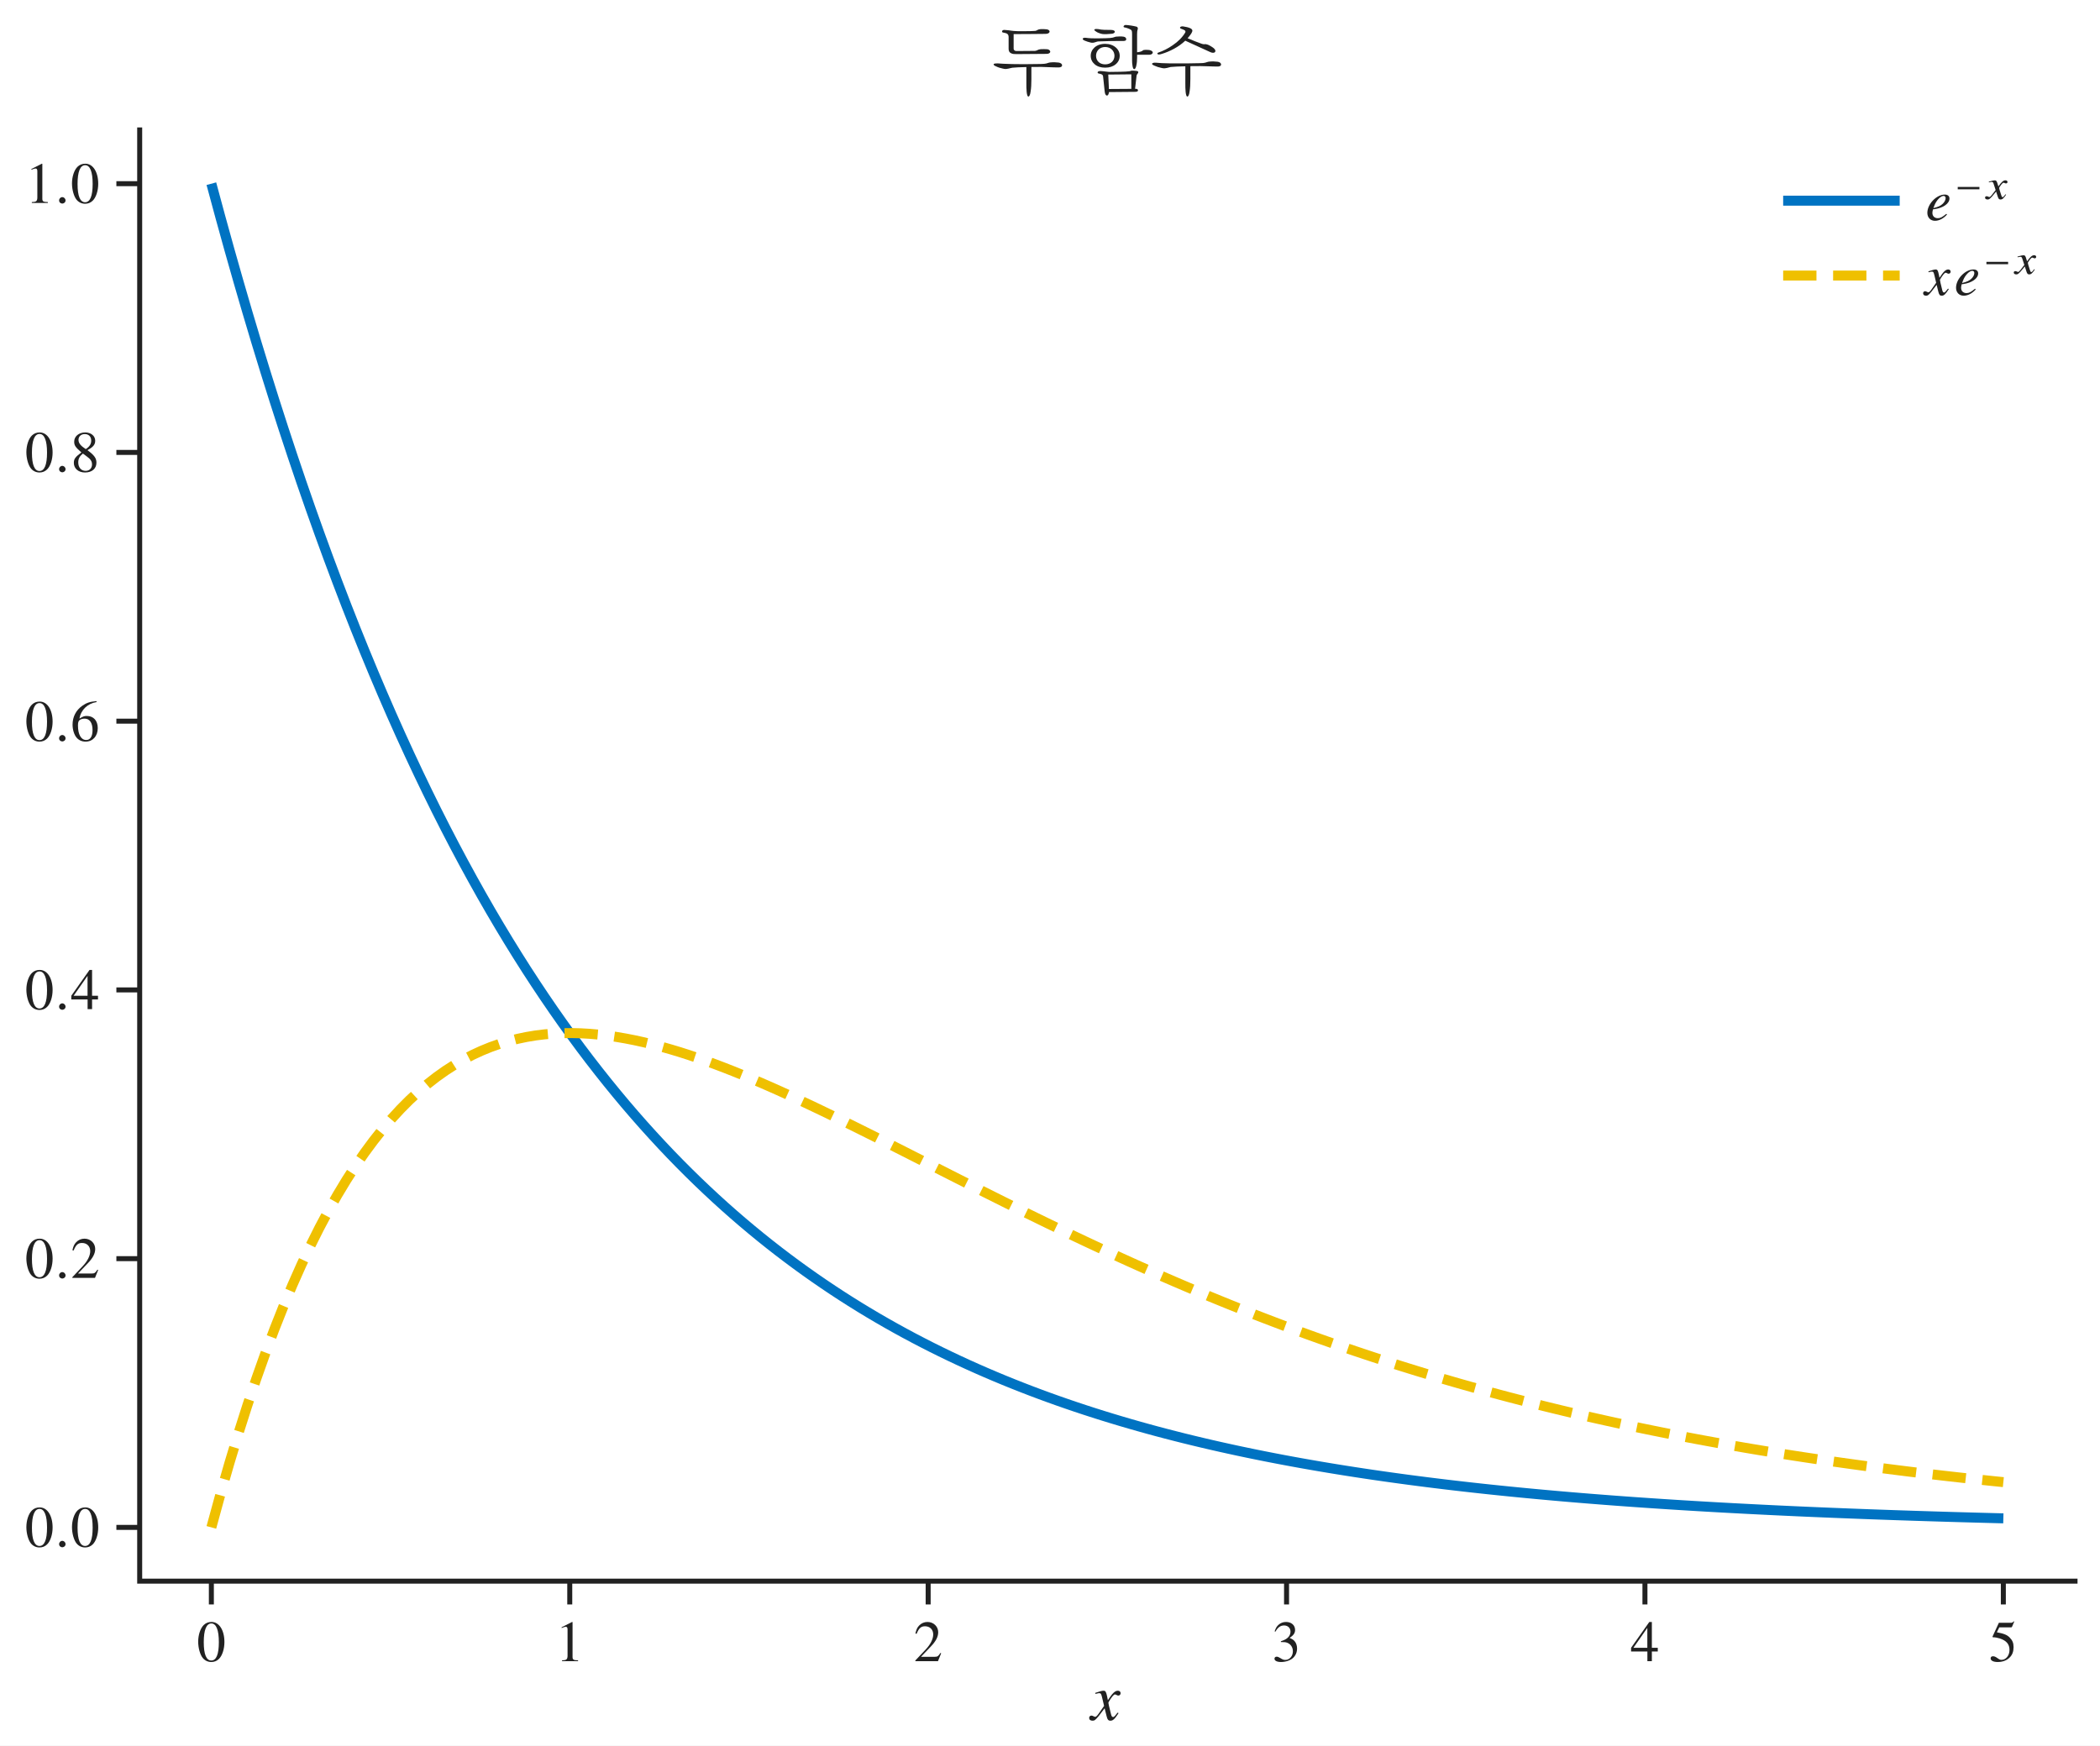
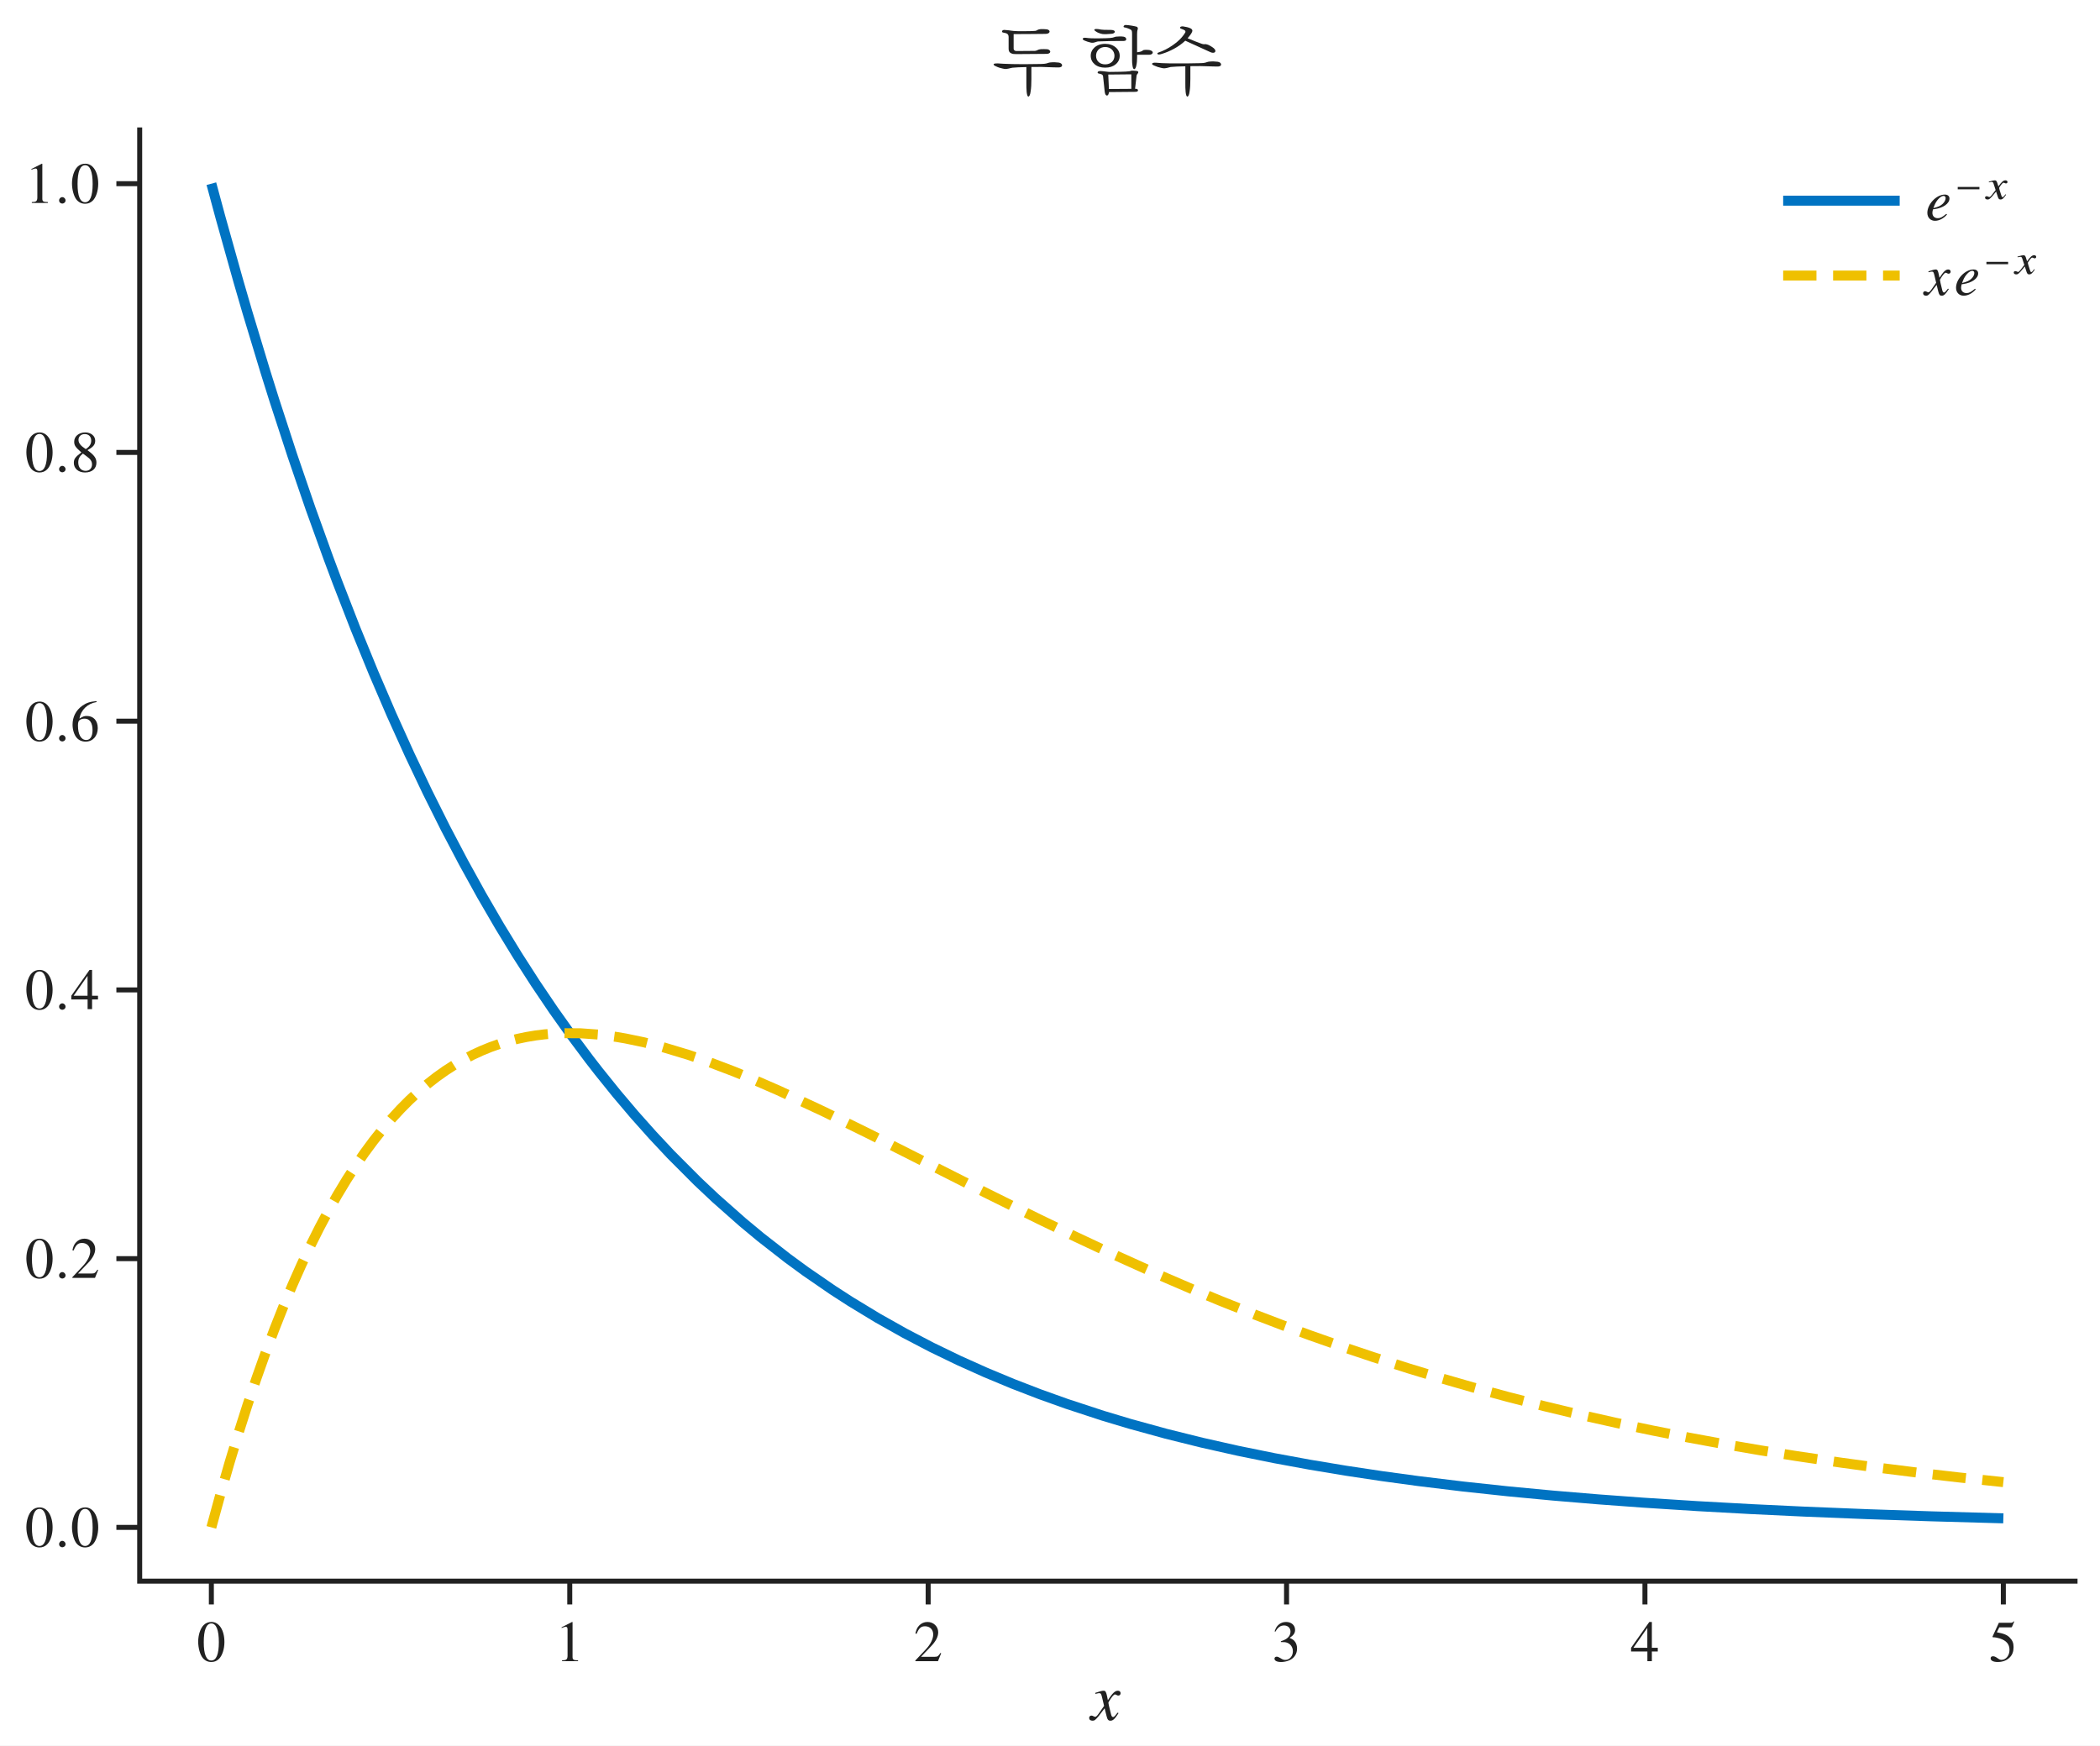
<svg xmlns="http://www.w3.org/2000/svg" xmlns:xlink="http://www.w3.org/1999/xlink" width="252.284pt" height="209.751pt" viewBox="0 0 252.284 209.751">
  <defs>
    <clipPath id="c0">
      <rect x="16.781" y="15.613" width="232.502" height="174.377" />
    </clipPath>
    <path id="g0" d="M4.724 -3.275C4.724 -5.31 3.821 -6.71 2.521 -6.71C1.975 -6.71 1.558 -6.541 1.191 -6.193C0.615 -5.638 0.238 -4.496 0.238 -3.335C0.238 -2.253 0.566 -1.092 1.032 -0.536C1.399 -0.099 1.906 0.139 2.481 0.139C2.988 0.139 3.414 -0.03 3.772 -0.377C4.347 -0.923 4.724 -2.074 4.724 -3.275ZM3.772 -3.256C3.772 -1.181 3.335 -0.119 2.481 -0.119C1.628 -0.119 1.191 -1.181 1.191 -3.246C1.191 -5.35 1.638 -6.452 2.491 -6.452C3.325 -6.452 3.772 -5.33 3.772 -3.256Z" />
    <path id="g1" d="M3.911 0L3.911 -0.149C3.127 -0.159 2.968 -0.258 2.968 -0.734L2.968 -6.69L2.888 -6.71L1.102 -5.806L1.102 -5.667C1.221 -5.717 1.33 -5.757 1.37 -5.777C1.548 -5.846 1.717 -5.886 1.816 -5.886C2.025 -5.886 2.114 -5.737 2.114 -5.419L2.114 -0.923C2.114 -0.596 2.035 -0.367 1.876 -0.278C1.727 -0.189 1.588 -0.159 1.171 -0.149L1.171 0L3.911 0Z" />
    <path id="g2" d="M4.715 -1.36L4.586 -1.409C4.218 -0.844 4.089 -0.754 3.643 -0.754L1.27 -0.754L2.938 -2.501C3.821 -3.424 4.208 -4.179 4.208 -4.953C4.208 -5.945 3.404 -6.71 2.372 -6.71C1.826 -6.71 1.31 -6.491 0.943 -6.094C0.625 -5.757 0.476 -5.439 0.308 -4.734L0.516 -4.685C0.913 -5.657 1.27 -5.975 1.955 -5.975C2.789 -5.975 3.355 -5.409 3.355 -4.576C3.355 -3.801 2.898 -2.878 2.064 -1.995L0.298 -0.119L0.298 0L4.169 0L4.715 -1.36Z" />
    <path id="g3" d="M4.288 -2.174C4.288 -2.68 4.129 -3.146 3.841 -3.454C3.643 -3.672 3.454 -3.792 3.017 -3.98C3.702 -4.447 3.95 -4.814 3.95 -5.35C3.95 -6.154 3.315 -6.71 2.402 -6.71C1.906 -6.71 1.469 -6.541 1.112 -6.223C0.814 -5.955 0.665 -5.697 0.447 -5.102L0.596 -5.062C1.002 -5.787 1.449 -6.114 2.074 -6.114C2.72 -6.114 3.166 -5.677 3.166 -5.052C3.166 -4.695 3.017 -4.337 2.769 -4.089C2.471 -3.792 2.194 -3.643 1.519 -3.404L1.519 -3.275C2.104 -3.275 2.332 -3.256 2.571 -3.166C3.186 -2.948 3.573 -2.382 3.573 -1.697C3.573 -0.864 3.007 -0.218 2.273 -0.218C2.005 -0.218 1.806 -0.288 1.439 -0.526C1.141 -0.705 0.973 -0.774 0.804 -0.774C0.576 -0.774 0.427 -0.635 0.427 -0.427C0.427 -0.079 0.854 0.139 1.548 0.139C2.313 0.139 3.097 -0.119 3.563 -0.526C4.03 -0.933 4.288 -1.509 4.288 -2.174Z" />
    <path id="g4" d="M4.685 -1.658L4.685 -2.293L3.672 -2.293L3.672 -6.71L3.236 -6.71L0.119 -2.293L0.119 -1.658L2.908 -1.658L2.908 0L3.672 0L3.672 -1.658L4.685 -1.658ZM2.898 -2.293L0.516 -2.293L2.898 -5.697L2.898 -2.293Z" />
    <path id="g5" d="M4.347 -6.759L4.258 -6.829C4.109 -6.62 4.01 -6.571 3.801 -6.571L1.727 -6.571L0.645 -4.218C0.635 -4.198 0.635 -4.169 0.635 -4.169C0.635 -4.119 0.675 -4.089 0.754 -4.089C1.072 -4.089 1.469 -4.02 1.876 -3.891C3.017 -3.524 3.543 -2.908 3.543 -1.926C3.543 -0.973 2.938 -0.228 2.164 -0.228C1.965 -0.228 1.797 -0.298 1.499 -0.516C1.181 -0.744 0.953 -0.844 0.744 -0.844C0.457 -0.844 0.318 -0.725 0.318 -0.476C0.318 -0.099 0.784 0.139 1.529 0.139C2.362 0.139 3.077 -0.129 3.573 -0.635C4.03 -1.082 4.238 -1.648 4.238 -2.402C4.238 -3.117 4.05 -3.573 3.553 -4.069C3.117 -4.506 2.551 -4.734 1.38 -4.943L1.797 -5.787L3.742 -5.787C3.901 -5.787 3.94 -5.806 3.97 -5.876L4.347 -6.759Z" />
    <path id="g6" d="M1.956 -0.427C1.956 -0.734 1.698 -0.993 1.4 -0.993C1.102 -0.993 0.854 -0.744 0.854 -0.427C0.854 -0.05 1.192 0.109 1.4 0.109C1.609 0.109 1.956 -0.06 1.956 -0.427Z" />
    <path id="g7" d="M4.645 -2.174C4.645 -3.444 3.921 -4.248 2.779 -4.248C2.342 -4.248 2.134 -4.179 1.509 -3.801C1.777 -5.3 2.888 -6.372 4.447 -6.63L4.427 -6.789C3.295 -6.69 2.72 -6.501 1.995 -5.995C0.923 -5.231 0.337 -4.099 0.337 -2.769C0.337 -1.906 0.605 -1.032 1.032 -0.536C1.409 -0.099 1.945 0.139 2.561 0.139C3.792 0.139 4.645 -0.804 4.645 -2.174ZM3.752 -1.836C3.752 -0.744 3.365 -0.139 2.67 -0.139C1.797 -0.139 1.261 -1.072 1.261 -2.61C1.261 -3.117 1.34 -3.394 1.538 -3.543C1.747 -3.702 2.055 -3.792 2.402 -3.792C3.256 -3.792 3.752 -3.077 3.752 -1.836Z" />
    <path id="g8" d="M4.417 -1.538C4.417 -2.303 4.079 -2.789 2.878 -3.682C3.861 -4.208 4.208 -4.625 4.208 -5.3C4.208 -6.114 3.494 -6.71 2.501 -6.71C1.419 -6.71 0.615 -6.045 0.615 -5.141C0.615 -4.496 0.804 -4.208 1.846 -3.295C0.774 -2.481 0.556 -2.174 0.556 -1.499C0.556 -0.536 1.34 0.139 2.462 0.139C3.653 0.139 4.417 -0.516 4.417 -1.538ZM3.662 -1.231C3.662 -0.586 3.216 -0.139 2.571 -0.139C1.816 -0.139 1.31 -0.715 1.31 -1.578C1.31 -2.213 1.529 -2.63 2.104 -3.097L2.7 -2.66C3.424 -2.144 3.662 -1.787 3.662 -1.231ZM3.524 -5.31C3.524 -4.744 3.246 -4.298 2.68 -3.921C2.63 -3.891 2.63 -3.891 2.591 -3.861C1.707 -4.437 1.35 -4.893 1.35 -5.449C1.35 -6.025 1.797 -6.432 2.422 -6.432C3.097 -6.432 3.524 -5.995 3.524 -5.31Z" />
    <path id="g9" d="M4.129 -1.022L3.99 -1.102C3.911 -1.002 3.861 -0.953 3.772 -0.834C3.543 -0.536 3.434 -0.437 3.305 -0.437C3.166 -0.437 3.077 -0.566 3.007 -0.844C2.988 -0.933 2.978 -0.983 2.968 -1.002C2.729 -1.935 2.61 -2.471 2.61 -2.62C3.047 -3.385 3.404 -3.821 3.583 -3.821C3.643 -3.821 3.732 -3.792 3.821 -3.742C3.94 -3.672 4.01 -3.653 4.099 -3.653C4.298 -3.653 4.437 -3.801 4.437 -4.01C4.437 -4.228 4.268 -4.377 4.03 -4.377C3.593 -4.377 3.226 -4.02 2.531 -2.958L2.422 -3.504C2.283 -4.179 2.174 -4.377 1.906 -4.377C1.677 -4.377 1.36 -4.298 0.744 -4.089L0.635 -4.05L0.675 -3.901L0.844 -3.94C1.032 -3.99 1.151 -4.01 1.231 -4.01C1.479 -4.01 1.538 -3.921 1.677 -3.325L1.965 -2.104L1.151 -0.943C0.943 -0.645 0.754 -0.466 0.645 -0.466C0.586 -0.466 0.486 -0.496 0.387 -0.556C0.258 -0.625 0.159 -0.655 0.069 -0.655C-0.129 -0.655 -0.268 -0.506 -0.268 -0.308C-0.268 -0.05 -0.079 0.109 0.228 0.109C0.536 0.109 0.655 0.02 1.151 -0.576L2.045 -1.747L2.342 -0.556C2.471 -0.04 2.6 0.109 2.918 0.109C3.295 0.109 3.553 -0.129 4.129 -1.022Z" />
    <path id="g10" d="M5.131 -2.331C5.619 -2.331 6.127 -2.341 6.456 -2.341C6.785 -2.331 7.173 -2.311 7.572 -2.301L8.149 -2.281C8.339 -2.271 8.528 -2.271 8.707 -2.271C8.976 -2.262 9.215 -2.351 9.215 -2.56C9.215 -2.73 9.036 -2.879 8.757 -2.919C8.428 -2.959 8.09 -2.979 7.661 -2.939C7.542 -2.929 7.432 -2.899 7.342 -2.869C7.233 -2.839 7.153 -2.8 7.073 -2.79C6.994 -2.76 6.715 -2.74 6.366 -2.73C6.087 -2.72 5.42 -2.71 4.672 -2.71L3.547 -2.71C3.168 -2.71 2.839 -2.71 2.56 -2.72C1.574 -2.75 1.086 -2.77 0.648 -2.809C0.379 -2.819 0.189 -2.79 0.12 -2.72C0.07 -2.64 0.149 -2.521 0.458 -2.401C0.697 -2.281 1.046 -2.172 1.275 -2.132C1.594 -2.052 1.743 -2.052 1.943 -2.092C2.002 -2.102 2.062 -2.112 2.112 -2.122L2.271 -2.162C2.361 -2.192 2.471 -2.202 2.6 -2.232C2.949 -2.271 3.706 -2.311 4.463 -2.321L4.463 -0.149C4.463 0.209 4.463 0.648 4.503 0.996C4.543 1.355 4.613 1.614 4.732 1.604C4.862 1.604 4.981 1.345 5.031 0.917C5.101 0.508 5.131 -0.08 5.131 -0.727L5.131 -2.331ZM3.148 -4.453C2.949 -4.453 2.77 -4.553 2.77 -4.792L2.77 -6.705C3.258 -6.705 4.035 -6.715 4.832 -6.715C5.619 -6.725 6.436 -6.735 7.024 -6.735C7.342 -6.735 7.512 -6.854 7.552 -7.014C7.562 -7.163 7.442 -7.303 7.163 -7.342C6.914 -7.372 6.645 -7.372 6.406 -7.372C6.247 -7.362 6.057 -7.323 5.938 -7.253C5.888 -7.213 5.758 -7.143 5.639 -7.133C5.29 -7.103 4.712 -7.093 4.144 -7.093C3.587 -7.083 3.039 -7.093 2.79 -7.123C2.58 -7.133 2.341 -7.183 2.112 -7.213C1.873 -7.243 1.654 -7.263 1.524 -7.263C1.355 -7.253 1.265 -7.203 1.235 -7.093C1.205 -6.984 1.265 -6.924 1.405 -6.904C1.883 -6.824 2.102 -6.725 2.102 -6.296L2.102 -4.752C2.102 -4.433 2.222 -4.254 2.421 -4.164C2.61 -4.055 2.869 -4.045 3.118 -4.045L7.113 -4.075C7.422 -4.075 7.601 -4.174 7.641 -4.334C7.651 -4.463 7.532 -4.653 7.253 -4.692C6.974 -4.722 6.665 -4.702 6.416 -4.702C6.257 -4.692 6.077 -4.653 5.958 -4.583C5.888 -4.543 5.699 -4.473 5.579 -4.473L3.148 -4.453Z" />
    <path id="g11" d="M3.736 -1.674C3.616 -1.674 3.417 -1.694 3.208 -1.724C2.979 -1.753 2.74 -1.783 2.531 -1.793C2.291 -1.793 2.162 -1.743 2.132 -1.644C2.102 -1.544 2.152 -1.484 2.262 -1.465C2.63 -1.385 2.809 -1.345 2.849 -1.076L3.059 0.897C3.098 1.295 3.208 1.465 3.367 1.465C3.517 1.465 3.597 1.275 3.636 1.006L7.024 0.976C7.263 0.976 7.492 0.966 7.492 0.767C7.492 0.648 7.372 0.588 7.293 0.578C7.213 0.578 7.143 0.568 7.103 0.568L7.303 -1.166C7.313 -1.255 7.362 -1.365 7.442 -1.445C7.562 -1.564 7.601 -1.753 7.333 -1.803C7.133 -1.843 6.824 -1.843 6.665 -1.843C6.595 -1.843 6.545 -1.813 6.496 -1.803C6.446 -1.773 6.386 -1.763 6.336 -1.763C6.167 -1.733 5.669 -1.704 5.151 -1.694C4.623 -1.684 4.055 -1.674 3.736 -1.674ZM3.128 -2.242C3.696 -2.242 4.164 -2.391 4.523 -2.69C4.882 -2.989 5.061 -3.367 5.061 -3.826C5.061 -4.264 4.872 -4.653 4.523 -4.941C4.194 -5.23 3.696 -5.41 3.128 -5.41C2.54 -5.41 2.052 -5.23 1.724 -4.941C1.395 -4.653 1.205 -4.264 1.205 -3.826C1.205 -3.367 1.385 -2.989 1.733 -2.69C2.082 -2.391 2.55 -2.242 3.128 -2.242ZM6.605 -1.355L6.605 0.578L3.626 0.598L3.537 -1.325L6.605 -1.355ZM7.372 -6.695C7.372 -6.924 7.382 -7.133 7.462 -7.372C7.512 -7.542 7.402 -7.651 7.313 -7.691C7.123 -7.741 6.854 -7.801 6.585 -7.841C6.306 -7.88 6.037 -7.92 5.848 -7.92C5.729 -7.92 5.629 -7.841 5.589 -7.771C5.549 -7.691 5.569 -7.601 5.719 -7.592C5.998 -7.542 6.326 -7.412 6.555 -7.283C6.685 -7.173 6.705 -7.064 6.705 -6.635L6.705 -3.238C6.705 -3.009 6.715 -2.72 6.765 -2.471C6.804 -2.222 6.874 -2.032 6.994 -2.042C7.113 -2.042 7.223 -2.252 7.273 -2.54C7.342 -2.829 7.372 -3.218 7.372 -3.587L7.372 -3.955L8.966 -3.955C9.245 -3.955 9.425 -4.075 9.455 -4.224C9.484 -4.354 9.345 -4.513 9.026 -4.583C8.887 -4.603 8.717 -4.613 8.518 -4.613C8.329 -4.613 8.199 -4.583 8.139 -4.533C7.97 -4.364 7.572 -4.304 7.372 -4.294L7.372 -6.695ZM3.128 -4.991C3.875 -4.991 4.364 -4.453 4.364 -3.826C4.364 -3.178 3.885 -2.68 3.128 -2.68C2.371 -2.68 1.913 -3.178 1.913 -3.826C1.913 -4.453 2.381 -4.991 3.128 -4.991ZM4.125 -6.237C3.995 -6.197 3.606 -6.167 3.178 -6.157C2.77 -6.147 2.321 -6.137 2.092 -6.137C1.604 -6.127 0.976 -6.147 0.548 -6.217C0.07 -6.257 0 -5.998 0.399 -5.838C0.588 -5.758 0.976 -5.619 1.205 -5.579C1.325 -5.549 1.415 -5.549 1.494 -5.559C1.574 -5.559 1.634 -5.569 1.704 -5.599L1.823 -5.629L1.943 -5.669C2.022 -5.699 2.102 -5.719 2.192 -5.729C2.471 -5.738 3.078 -5.768 3.716 -5.778C4.045 -5.788 4.364 -5.788 4.672 -5.788L5.46 -5.788C5.699 -5.788 5.918 -5.808 5.928 -6.017C5.928 -6.207 5.798 -6.326 5.559 -6.366C5.28 -6.406 4.892 -6.406 4.563 -6.366L4.443 -6.336L4.324 -6.296C4.244 -6.267 4.174 -6.247 4.125 -6.237ZM2.202 -7.372C2.012 -7.402 1.833 -7.392 1.743 -7.352C1.654 -7.303 1.654 -7.213 1.843 -7.093C2.082 -6.894 2.521 -6.755 2.77 -6.715C3.118 -6.675 3.477 -6.705 3.955 -6.745C4.234 -6.755 4.413 -6.884 4.413 -7.014C4.423 -7.133 4.264 -7.263 3.866 -7.263C3.218 -7.263 2.75 -7.253 2.202 -7.372Z" />
    <path id="g12" d="M5.131 -2.441C5.649 -2.441 6.107 -2.451 6.456 -2.451C6.785 -2.441 7.173 -2.431 7.572 -2.421L8.149 -2.401C8.339 -2.391 8.528 -2.391 8.707 -2.391C8.976 -2.381 9.215 -2.461 9.215 -2.66C9.215 -2.849 9.036 -2.989 8.757 -3.029C8.428 -3.068 8.09 -3.088 7.661 -3.049C7.542 -3.039 7.432 -3.009 7.342 -2.979C7.233 -2.949 7.153 -2.909 7.073 -2.899C6.994 -2.869 6.715 -2.839 6.366 -2.839C6.087 -2.829 5.4 -2.819 4.643 -2.809C3.875 -2.8 3.049 -2.8 2.501 -2.809C1.514 -2.819 1.026 -2.859 0.588 -2.899C0.319 -2.919 0.139 -2.889 0.06 -2.8C-0.02 -2.71 0.09 -2.61 0.389 -2.491C0.628 -2.381 0.976 -2.262 1.215 -2.222C1.534 -2.142 1.684 -2.142 1.883 -2.182C2.002 -2.192 2.092 -2.222 2.202 -2.252C2.291 -2.281 2.401 -2.301 2.521 -2.331C2.879 -2.371 3.706 -2.411 4.463 -2.421L4.463 -0.149C4.463 0.209 4.463 0.648 4.503 0.996C4.543 1.355 4.613 1.614 4.732 1.604C4.862 1.604 4.981 1.345 5.031 0.917C5.101 0.508 5.131 -0.08 5.131 -0.727L5.131 -2.441ZM4.762 -6.157C4.892 -6.286 5.061 -6.506 5.22 -6.735C5.27 -6.824 5.36 -6.954 5.39 -7.083C5.42 -7.203 5.38 -7.333 5.191 -7.452C4.902 -7.611 4.443 -7.691 4.164 -7.731C3.726 -7.771 3.636 -7.492 3.915 -7.412C4.154 -7.333 4.334 -7.253 4.413 -7.183C4.493 -7.073 4.493 -7.004 4.453 -6.924C4.085 -6.286 3.487 -5.699 2.819 -5.25C2.172 -4.782 1.455 -4.443 0.887 -4.254C0.737 -4.204 0.697 -4.134 0.777 -4.045C0.857 -3.965 1.046 -3.975 1.345 -4.075C2.391 -4.394 3.577 -4.991 4.453 -5.828C4.802 -5.669 5.469 -5.37 6.137 -5.061C6.785 -4.772 7.442 -4.463 7.731 -4.334C8.04 -4.174 8.289 -4.194 8.399 -4.304C8.508 -4.423 8.488 -4.613 8.249 -4.822C8.05 -4.991 7.721 -5.181 7.482 -5.29C7.362 -5.33 7.263 -5.36 7.183 -5.37C7.103 -5.37 7.024 -5.36 6.944 -5.36C6.854 -5.36 6.755 -5.38 6.635 -5.42C6.506 -5.46 6.127 -5.599 5.758 -5.748C5.37 -5.898 4.961 -6.067 4.762 -6.157Z" />
    <path id="g13" d="M3.822 -0.963L3.703 -1.082C2.988 -0.496 2.68 -0.337 2.244 -0.337C1.688 -0.337 1.321 -0.695 1.321 -1.241C1.321 -1.39 1.34 -1.529 1.42 -1.846L1.698 -1.886C3.187 -2.094 4.239 -2.849 4.239 -3.702C4.239 -4.119 3.941 -4.377 3.445 -4.377C2.015 -4.377 0.457 -2.749 0.457 -1.251C0.457 -0.447 0.993 0.109 1.767 0.109C2.472 0.109 3.236 -0.288 3.822 -0.963ZM3.584 -3.762C3.584 -3.454 3.395 -3.097 3.087 -2.799C2.72 -2.452 2.343 -2.273 1.489 -2.064L1.658 -2.501C1.996 -3.385 2.73 -4.149 3.236 -4.149C3.445 -4.149 3.584 -4 3.584 -3.762Z" />
    <path id="g14" d="M6.096 -2.273L6.096 -2.829L1.014 -2.829L1.014 -2.273L6.096 -2.273Z" />
    <path id="g15" d="M5.213 -1.022L5.064 -1.102C4.995 -1.002 4.945 -0.953 4.856 -0.834C4.627 -0.536 4.518 -0.437 4.389 -0.437C4.25 -0.437 4.171 -0.566 4.092 -0.844C4.072 -0.933 4.052 -0.983 4.042 -1.002C3.724 -1.935 3.575 -2.471 3.575 -2.62C4.032 -3.385 4.409 -3.821 4.608 -3.821C4.667 -3.821 4.776 -3.792 4.876 -3.742C5.005 -3.672 5.084 -3.653 5.183 -3.653C5.402 -3.653 5.551 -3.801 5.541 -4.01C5.531 -4.228 5.342 -4.377 5.064 -4.377C4.568 -4.377 4.161 -4.02 3.407 -2.958L3.228 -3.504C3.049 -4.179 2.9 -4.377 2.593 -4.377C2.325 -4.377 1.967 -4.298 1.263 -4.089L1.144 -4.05L1.203 -3.901L1.382 -3.94C1.59 -3.99 1.729 -4.01 1.829 -4.01C2.116 -4.01 2.186 -3.921 2.364 -3.325L2.762 -2.104L1.868 -0.943C1.65 -0.645 1.431 -0.466 1.302 -0.466C1.243 -0.466 1.134 -0.496 1.015 -0.556C0.866 -0.625 0.757 -0.655 0.647 -0.655C0.429 -0.655 0.27 -0.506 0.28 -0.308C0.29 -0.05 0.518 0.109 0.866 0.109C1.213 0.109 1.342 0.02 1.898 -0.576L2.871 -1.747L3.258 -0.556C3.427 -0.04 3.556 0.109 3.913 0.109C4.33 0.109 4.618 -0.129 5.213 -1.022Z" />
  </defs>
  <path d="M0 0L252.284 0L252.284 209.751L0 209.751Z" fill="#ffffff" />
-   <path d="M25.392 22.071L26.474 26.078L27.556 29.985L28.638 33.794L29.719 37.51L30.801 41.133L31.883 44.666L32.965 48.112L34.047 51.472L35.129 54.749L36.21 57.944L37.292 61.06L38.374 64.099L39.456 67.062L40.538 69.952L41.619 72.771L42.701 75.519L43.783 78.199L44.865 80.812L45.947 83.361L47.028 85.847L48.11 88.27L49.192 90.634L50.274 92.939L51.356 95.187L52.437 97.379L53.519 99.517L54.601 101.601L55.683 103.634L56.765 105.617L57.846 107.55L58.928 109.435L60.01 111.274L61.092 113.067L62.174 114.815L63.255 116.52L64.337 118.183L65.419 119.804L66.501 121.386L67.583 122.928L68.665 124.431L69.746 125.898L70.828 127.328L71.91 128.722L72.992 130.082L74.074 131.409L75.155 132.702L76.237 133.963L77.319 135.193L78.401 136.392L79.483 137.562L80.564 138.703L81.646 139.815L82.728 140.9L83.81 141.958L84.892 142.989L85.974 143.995L87.055 144.976L88.137 145.933L89.219 146.866L90.301 147.775L91.383 148.663L92.464 149.528L93.546 150.371L94.628 151.194L95.71 151.997L96.792 152.779L97.873 153.542L98.955 154.286L100.037 155.012L101.119 155.72L102.201 156.41L103.282 157.083L104.364 157.739L105.446 158.379L106.528 159.003L107.61 159.612L108.692 160.205L109.773 160.784L110.855 161.348L111.937 161.899L113.019 162.435L114.101 162.959L115.182 163.469L116.264 163.967L117.346 164.453L118.428 164.926L119.51 165.388L120.591 165.838L121.673 166.277L122.755 166.705L123.837 167.123L124.919 167.53L126.001 167.927L127.082 168.314L128.164 168.691L129.246 169.06L130.328 169.419L131.41 169.769L132.491 170.11L133.573 170.443L134.655 170.768L135.737 171.085L136.819 171.394L137.9 171.695L138.982 171.989L140.064 172.275L141.146 172.554L142.228 172.827L143.309 173.092L144.391 173.351L145.473 173.604L146.555 173.85L147.637 174.09L148.719 174.325L149.8 174.553L150.882 174.776L151.964 174.993L153.046 175.205L154.127 175.412L155.209 175.613L156.291 175.81L157.373 176.001L158.455 176.188L159.537 176.37L160.618 176.548L161.7 176.721L162.782 176.89L163.864 177.055L164.946 177.216L166.027 177.372L167.109 177.525L168.191 177.674L169.273 177.82L170.355 177.961L171.436 178.1L172.518 178.234L173.6 178.366L174.682 178.494L175.764 178.619L176.845 178.741L177.927 178.86L179.009 178.976L180.091 179.089L181.173 179.199L182.255 179.306L183.336 179.411L184.418 179.513L185.5 179.613L186.582 179.71L187.664 179.805L188.745 179.898L189.827 179.988L190.909 180.076L191.991 180.161L193.073 180.245L194.155 180.327L195.236 180.406L196.318 180.484L197.4 180.559L198.482 180.633L199.564 180.705L200.645 180.775L201.727 180.844L202.809 180.91L203.891 180.975L204.973 181.039L206.054 181.101L207.136 181.161L208.218 181.22L209.3 181.277L210.382 181.333L211.463 181.387L212.545 181.441L213.627 181.493L214.709 181.543L215.791 181.593L216.873 181.641L217.954 181.688L219.036 181.733L220.118 181.778L221.2 181.821L222.281 181.864L223.363 181.905L224.445 181.946L225.527 181.985L226.609 182.023L227.69 182.061L228.772 182.097L229.854 182.133L230.936 182.167L232.018 182.201L233.1 182.234L234.181 182.267L235.263 182.298L236.345 182.328L237.427 182.358L238.509 182.387L239.59 182.416L240.672 182.444" fill="none" stroke="#0073c2" stroke-width="1.2" stroke-linejoin="round" clip-path="url(#c0)" />
-   <path d="M25.392 183.531L26.474 179.575L27.556 175.815L28.638 172.245L29.719 168.856L30.801 165.642L31.883 162.597L32.965 159.714L34.047 156.987L35.129 154.41L36.21 151.977L37.292 149.683L38.374 147.522L39.456 145.489L40.538 143.579L41.619 141.787L42.701 140.109L43.783 138.54L44.865 137.076L45.947 135.712L47.028 134.444L48.11 133.268L49.192 132.181L50.274 131.179L51.356 130.258L52.437 129.416L53.519 128.648L54.601 127.951L55.683 127.322L56.765 126.759L57.846 126.259L58.928 125.818L60.01 125.435L61.092 125.106L62.174 124.829L63.255 124.602L64.337 124.422L65.419 124.288L66.501 124.196L67.583 124.146L68.665 124.134L69.746 124.16L70.828 124.221L71.91 124.316L72.992 124.442L74.074 124.599L75.155 124.784L76.237 124.996L77.319 125.234L78.401 125.496L79.483 125.781L80.564 126.088L81.646 126.414L82.728 126.76L83.81 127.125L84.892 127.505L85.974 127.902L87.055 128.314L88.137 128.739L89.219 129.178L90.301 129.628L91.383 130.089L92.464 130.561L93.546 131.042L94.628 131.532L95.71 132.03L96.792 132.535L97.873 133.047L98.955 133.565L100.037 134.088L101.119 134.616L102.201 135.148L103.282 135.684L104.364 136.223L105.446 136.765L106.528 137.309L107.61 137.855L108.692 138.403L109.773 138.951L110.855 139.5L111.937 140.049L113.019 140.597L114.101 141.146L115.182 141.694L116.264 142.24L117.346 142.785L118.428 143.329L119.51 143.87L120.591 144.41L121.673 144.947L122.755 145.482L123.837 146.013L124.919 146.542L126.001 147.068L127.082 147.59L128.164 148.109L129.246 148.625L130.328 149.136L131.41 149.644L132.491 150.148L133.573 150.647L134.655 151.142L135.737 151.633L136.819 152.12L137.9 152.602L138.982 153.079L140.064 153.552L141.146 154.02L142.228 154.483L143.309 154.942L144.391 155.395L145.473 155.844L146.555 156.288L147.637 156.727L148.719 157.16L149.8 157.589L150.882 158.013L151.964 158.431L153.046 158.845L154.127 159.254L155.209 159.657L156.291 160.055L157.373 160.449L158.455 160.837L159.537 161.22L160.618 161.598L161.7 161.971L162.782 162.339L163.864 162.702L164.946 163.061L166.027 163.414L167.109 163.762L168.191 164.106L169.273 164.444L170.355 164.778L171.436 165.107L172.518 165.431L173.6 165.75L174.682 166.065L175.764 166.375L176.845 166.68L177.927 166.981L179.009 167.277L180.091 167.569L181.173 167.856L182.255 168.138L183.336 168.417L184.418 168.691L185.5 168.961L186.582 169.226L187.664 169.488L188.745 169.745L189.827 169.998L190.909 170.247L191.991 170.492L193.073 170.733L194.155 170.97L195.236 171.203L196.318 171.432L197.4 171.658L198.482 171.88L199.564 172.098L200.645 172.312L201.727 172.523L202.809 172.73L203.891 172.934L204.973 173.134L206.054 173.331L207.136 173.525L208.218 173.715L209.3 173.902L210.382 174.086L211.463 174.266L212.545 174.444L213.627 174.618L214.709 174.789L215.791 174.957L216.873 175.122L217.954 175.285L219.036 175.444L220.118 175.601L221.2 175.755L222.281 175.906L223.363 176.054L224.445 176.2L225.527 176.343L226.609 176.483L227.69 176.621L228.772 176.757L229.854 176.89L230.936 177.02L232.018 177.148L233.1 177.274L234.181 177.398L235.263 177.519L236.345 177.638L237.427 177.754L238.509 177.869L239.59 177.982L240.672 178.092" fill="none" stroke="#efc000" stroke-width="1.2" stroke-linejoin="round" stroke-dasharray="4 2" clip-path="url(#c0)" />
-   <path d="M16.781 15.613L16.781 189.99L249.284 189.99" fill="none" stroke="#212121" stroke-width="0.6" stroke-linecap="square" />
+   <path d="M25.392 22.071L26.474 26.078L28.638 33.794L29.719 37.51L31.883 44.666L32.965 48.112L35.129 54.749L37.292 61.06L39.456 67.062L40.538 69.952L42.701 75.519L44.865 80.812L47.028 85.847L49.192 90.634L51.356 95.187L53.519 99.517L55.683 103.634L57.846 107.55L60.01 111.274L62.174 114.815L64.337 118.183L66.501 121.386L68.665 124.431L70.828 127.328L71.91 128.722L74.074 131.409L76.237 133.963L78.401 136.392L80.564 138.703L83.81 141.958L85.974 143.995L89.219 146.866L91.383 148.663L94.628 151.194L96.792 152.779L100.037 155.012L102.201 156.41L105.446 158.379L108.692 160.205L111.937 161.899L115.182 163.469L118.428 164.926L121.673 166.277L124.919 167.53L128.164 168.691L132.491 170.11L135.737 171.085L140.064 172.275L144.391 173.351L148.719 174.325L153.046 175.205L157.373 176.001L161.7 176.721L166.027 177.372L170.355 177.961L175.764 178.619L181.173 179.199L186.582 179.71L191.991 180.161L197.4 180.559L203.891 180.975L210.382 181.333L216.873 181.641L224.445 181.946L232.018 182.201L240.672 182.444" fill="none" stroke="#0073c2" stroke-width="1.2" stroke-linejoin="round" clip-path="url(#c0)" />
+   <path d="M25.392 183.531L26.474 179.575L27.556 175.815L28.638 172.245L29.719 168.856L30.801 165.642L31.883 162.597L32.965 159.714L34.047 156.987L35.129 154.41L36.21 151.977L37.292 149.683L38.374 147.522L39.456 145.489L40.538 143.579L41.619 141.787L42.701 140.109L43.783 138.54L44.865 137.076L45.947 135.712L47.028 134.444L48.11 133.268L49.192 132.181L50.274 131.179L51.356 130.258L52.437 129.416L53.519 128.648L54.601 127.951L55.683 127.322L56.765 126.759L57.846 126.259L58.928 125.818L60.01 125.435L61.092 125.106L62.174 124.829L63.255 124.602L64.337 124.422L65.419 124.288L66.501 124.196L67.583 124.146L69.746 124.16L71.91 124.316L74.074 124.599L75.155 124.784L77.319 125.234L79.483 125.781L82.728 126.76L84.892 127.505L88.137 128.739L90.301 129.628L93.546 131.042L98.955 133.565L104.364 136.223L118.428 143.329L124.919 146.542L129.246 148.625L132.491 150.148L138.982 153.079L143.309 154.942L146.555 156.288L150.882 158.013L154.127 159.254L157.373 160.449L161.7 161.971L164.946 163.061L169.273 164.444L172.518 165.431L176.845 166.68L181.173 167.856L185.5 168.961L189.827 169.998L194.155 170.97L198.482 171.88L202.809 172.73L207.136 173.525L211.463 174.266L215.791 174.957L221.2 175.755L225.527 176.343L230.936 177.02L235.263 177.519L240.672 178.092" fill="none" stroke="#efc000" stroke-width="1.2" stroke-linejoin="round" stroke-dasharray="4 2" clip-path="url(#c0)" />
+   <path d="M16.781 15.613L16.781 189.99L249.284 189.99" fill="none" stroke="#212121" stroke-width="0.6" stroke-linecap="square" stroke-miterlimit="10" />
  <path d="M25.392 189.99L25.392 192.79" fill="none" stroke="#212121" stroke-width="0.6" />
  <g fill="#212121" transform="matrix(1 -0 0 1 23.64219 199.6093)">
    <use xlink:href="#g0" transform="matrix(0.702625 0 0 0.702625 0 0)" />
  </g>
  <path d="M68.448 189.99L68.448 192.79" fill="none" stroke="#212121" stroke-width="0.6" />
  <g fill="#212121" transform="matrix(1 -0 0 1 66.69821 199.6093)">
    <use xlink:href="#g1" transform="matrix(0.702625 0 0 0.702625 0 0)" />
  </g>
  <path d="M111.504 189.99L111.504 192.79" fill="none" stroke="#212121" stroke-width="0.6" />
  <g fill="#212121" transform="matrix(1 -0 0 1 109.7542 199.6093)">
    <use xlink:href="#g2" transform="matrix(0.702625 0 0 0.702625 0 0)" />
  </g>
  <path d="M154.56 189.99L154.56 192.79" fill="none" stroke="#212121" stroke-width="0.6" />
  <g fill="#212121" transform="matrix(1 -0 0 1 152.8102 199.6093)">
    <use xlink:href="#g3" transform="matrix(0.702625 0 0 0.702625 0 0)" />
  </g>
  <path d="M197.616 189.99L197.616 192.79" fill="none" stroke="#212121" stroke-width="0.6" />
  <g fill="#212121" transform="matrix(1 -0 0 1 195.8662 199.6093)">
    <use xlink:href="#g4" transform="matrix(0.702625 0 0 0.702625 0 0)" />
  </g>
  <path d="M240.672 189.99L240.672 192.79" fill="none" stroke="#212121" stroke-width="0.6" />
  <g fill="#212121" transform="matrix(1 -0 0 1 238.9223 199.6093)">
    <use xlink:href="#g5" transform="matrix(0.702625 0 0 0.702625 0 0)" />
  </g>
  <path d="M16.781 183.531L13.981 183.531" fill="none" stroke="#212121" stroke-width="0.6" />
  <g fill="#212121" transform="matrix(1 -0 0 1 3 185.8449)">
    <use xlink:href="#g0" transform="matrix(0.702625 0 0 0.702625 0 0)" />
    <use xlink:href="#g6" transform="matrix(0.702625 0 0 0.702625 3.5 0)" />
    <use xlink:href="#g0" transform="matrix(0.702625 0 0 0.702625 5.481 0)" />
  </g>
  <path d="M16.781 151.239L13.981 151.239" fill="none" stroke="#212121" stroke-width="0.6" />
  <g fill="#212121" transform="matrix(1 -0 0 1 3 153.5529)">
    <use xlink:href="#g0" transform="matrix(0.702625 0 0 0.702625 0 0)" />
    <use xlink:href="#g6" transform="matrix(0.702625 0 0 0.702625 3.5 0)" />
    <use xlink:href="#g2" transform="matrix(0.702625 0 0 0.702625 5.481 0)" />
  </g>
  <path d="M16.781 118.947L13.981 118.947" fill="none" stroke="#212121" stroke-width="0.6" />
  <g fill="#212121" transform="matrix(1 -0 0 1 3 121.2609)">
    <use xlink:href="#g0" transform="matrix(0.702625 0 0 0.702625 0 0)" />
    <use xlink:href="#g6" transform="matrix(0.702625 0 0 0.702625 3.5 0)" />
    <use xlink:href="#g4" transform="matrix(0.702625 0 0 0.702625 5.481 0)" />
  </g>
  <path d="M16.781 86.655L13.981 86.655" fill="none" stroke="#212121" stroke-width="0.6" />
  <g fill="#212121" transform="matrix(1 -0 0 1 3 89.01615)">
    <use xlink:href="#g0" transform="matrix(0.702625 0 0 0.702625 0 0)" />
    <use xlink:href="#g6" transform="matrix(0.702625 0 0 0.702625 3.5 0)" />
    <use xlink:href="#g7" transform="matrix(0.702625 0 0 0.702625 5.481 0)" />
  </g>
  <path d="M16.781 54.363L13.981 54.363" fill="none" stroke="#212121" stroke-width="0.6" />
  <g fill="#212121" transform="matrix(1 -0 0 1 3 56.67689)">
    <use xlink:href="#g0" transform="matrix(0.702625 0 0 0.702625 0 0)" />
    <use xlink:href="#g6" transform="matrix(0.702625 0 0 0.702625 3.5 0)" />
    <use xlink:href="#g8" transform="matrix(0.702625 0 0 0.702625 5.481 0)" />
  </g>
  <path d="M16.781 22.071L13.981 22.071" fill="none" stroke="#212121" stroke-width="0.6" />
  <g fill="#212121" transform="matrix(1 -0 0 1 3 24.38488)">
    <use xlink:href="#g1" transform="matrix(0.702625 0 0 0.702625 0 0)" />
    <use xlink:href="#g6" transform="matrix(0.702625 0 0 0.702625 3.5 0)" />
    <use xlink:href="#g0" transform="matrix(0.702625 0 0 0.702625 5.481 0)" />
  </g>
  <g fill="#212121" transform="matrix(1 -0 0 1 131.0622 206.6713)">
    <use xlink:href="#g9" transform="matrix(0.803 0 0 0.803 0 0)" />
  </g>
  <g fill="#212121" transform="matrix(1 -0 0 1 119.2712 10.155)">
    <use xlink:href="#g10" transform="matrix(0.903375 0 0 0.903375 0 0)" />
    <use xlink:href="#g11" transform="matrix(0.903375 0 0 0.903375 10.674 0)" />
    <use xlink:href="#g12" transform="matrix(0.903375 0 0 0.903375 19.098 0)" />
  </g>
  <path d="M214.221 24.113L228.221 24.113" fill="none" stroke="#0073c2" stroke-width="1.2" />
  <g fill="#212121" transform="matrix(1 -0 0 1 231.2208 26.45479)">
    <use xlink:href="#g13" transform="matrix(0.702625 0 0 0.702625 0 0)" />
    <use xlink:href="#g14" transform="matrix(0.512916 0 0 0.512916 3.451 -2.541)" />
    <use xlink:href="#g15" transform="matrix(0.512916 0 0 0.512916 7.1097 -2.541)" />
  </g>
  <path d="M214.221 33.113L228.221 33.113" fill="none" stroke="#efc000" stroke-width="1.2" stroke-dasharray="4 2" />
  <g fill="#212121" transform="matrix(1 -0 0 1 231.2208 35.45479)">
    <use xlink:href="#g9" transform="matrix(0.702625 0 0 0.702625 0 0)" />
    <use xlink:href="#g13" transform="matrix(0.702625 0 0 0.702625 3.4475 0)" />
    <use xlink:href="#g14" transform="matrix(0.512916 0 0 0.512916 6.8985 -2.541)" />
    <use xlink:href="#g15" transform="matrix(0.512916 0 0 0.512916 10.5572 -2.541)" />
  </g>
</svg>
